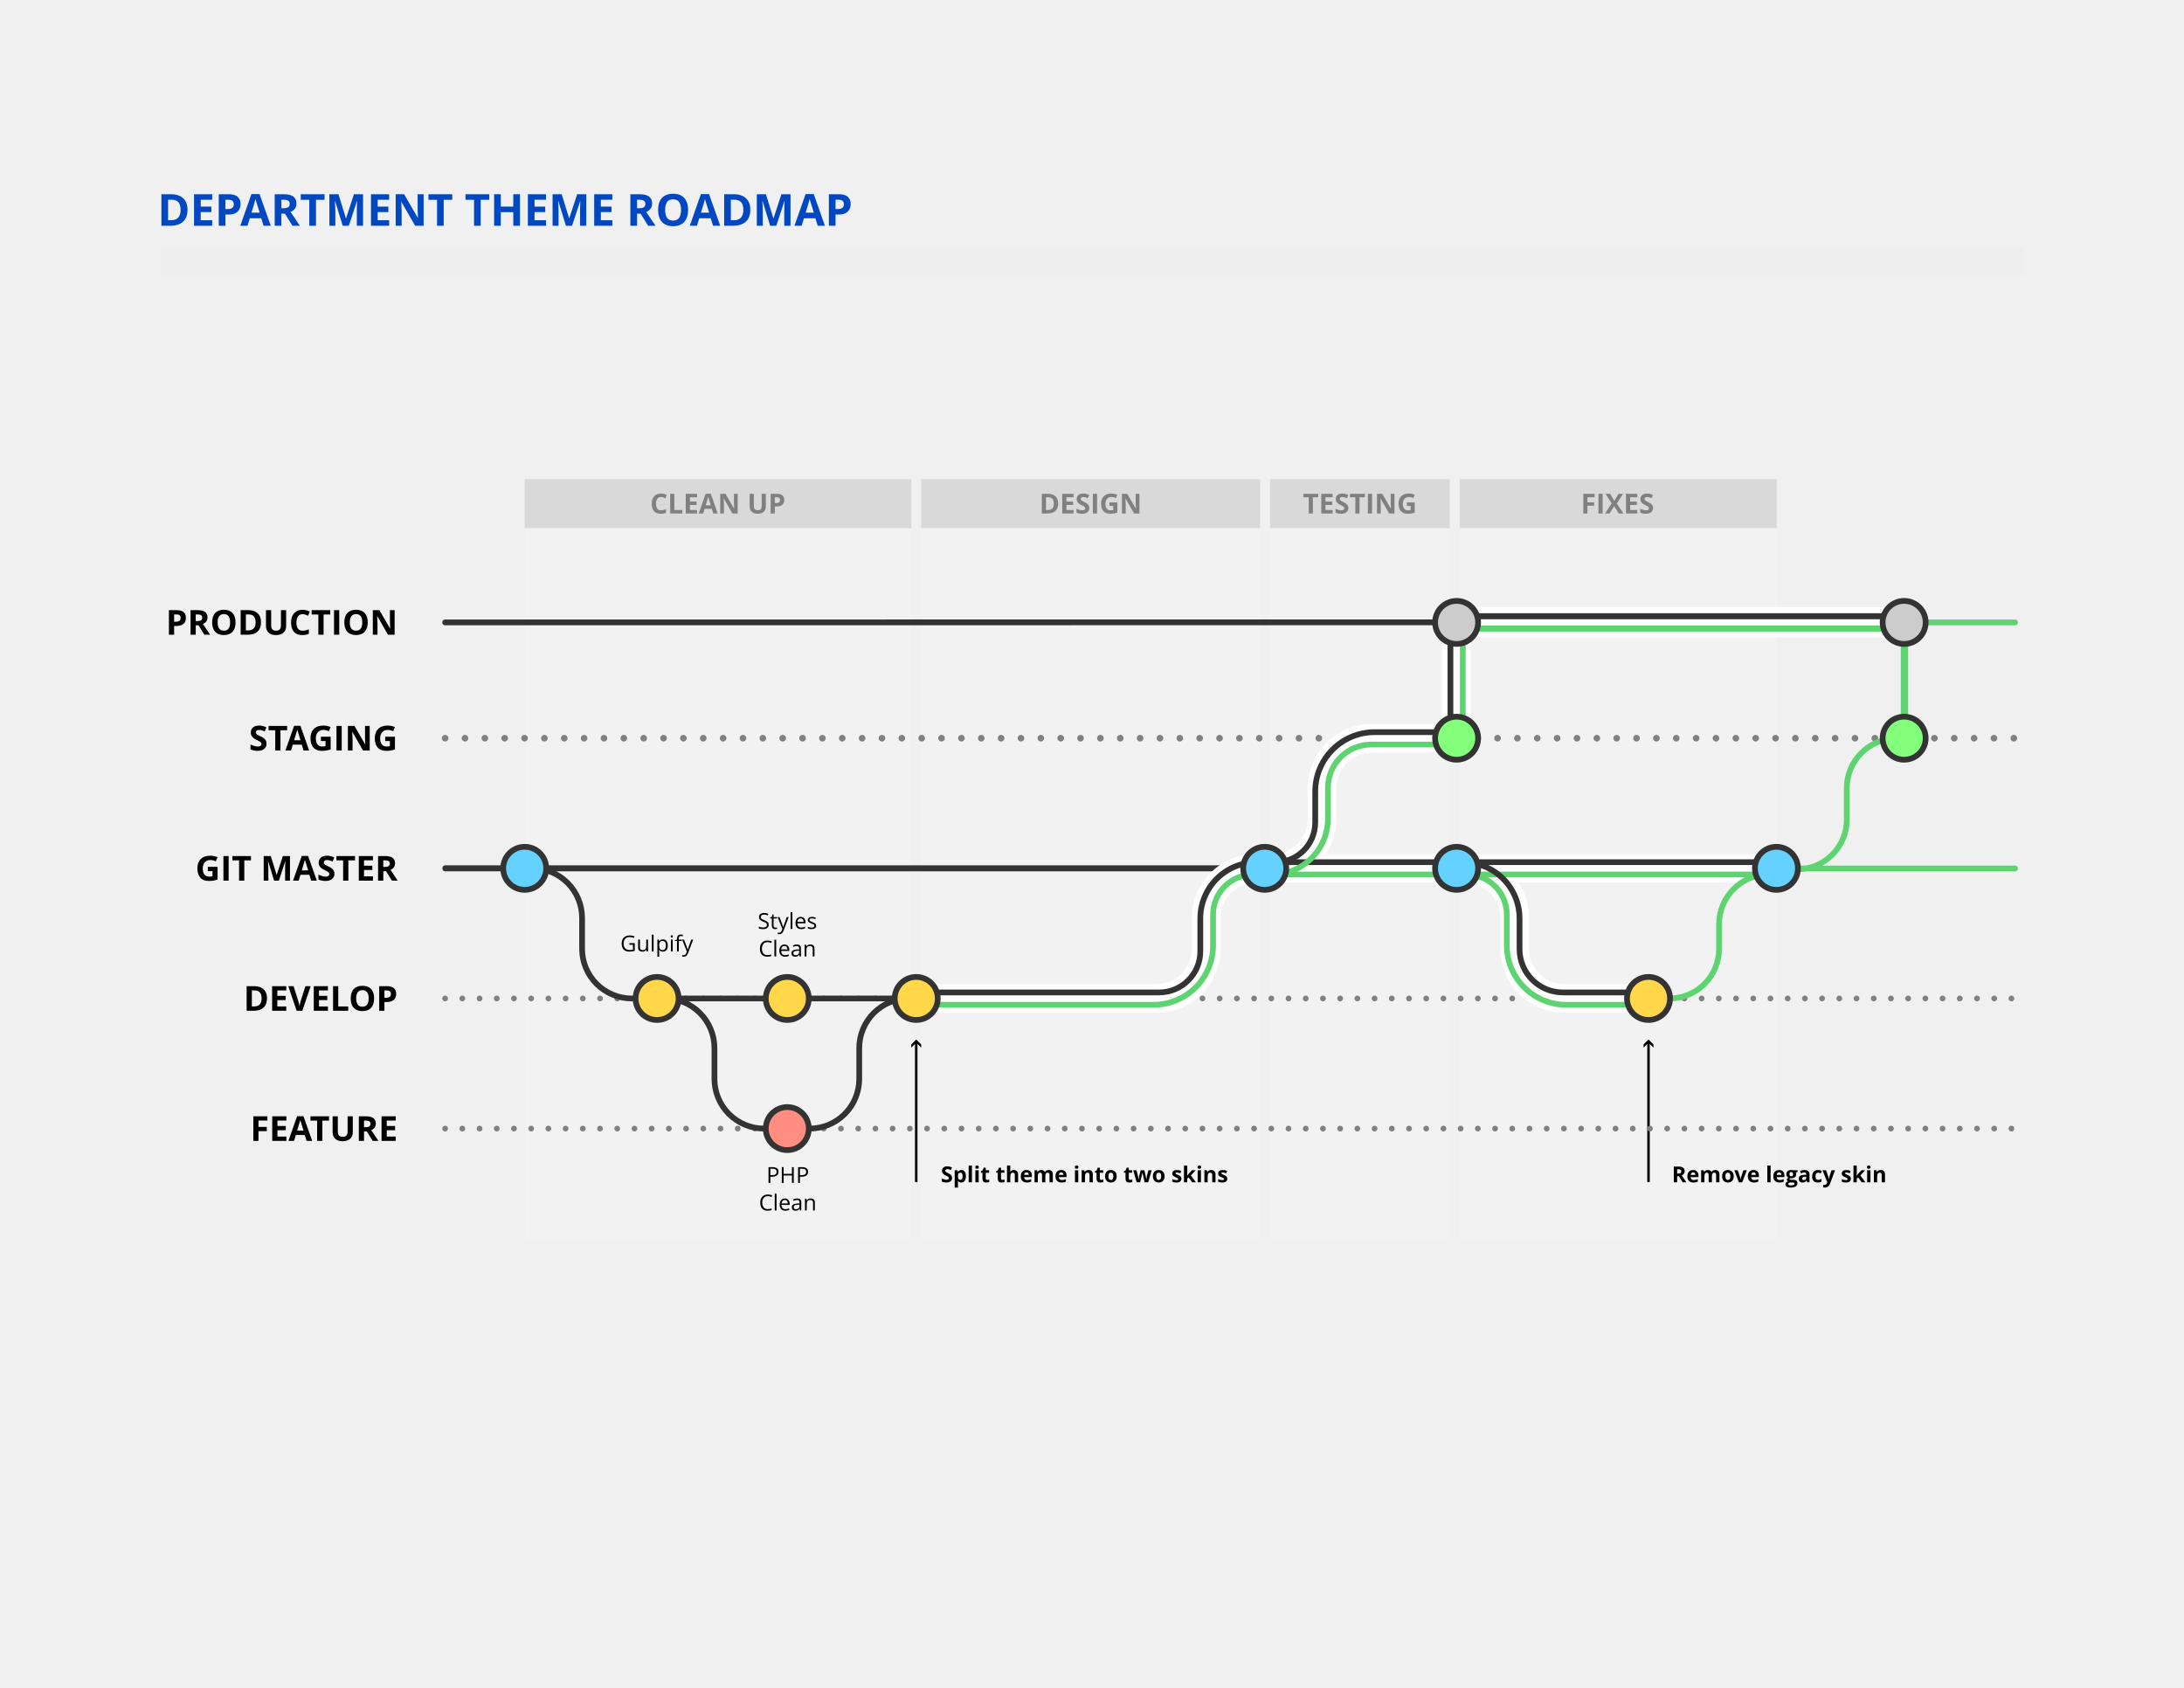
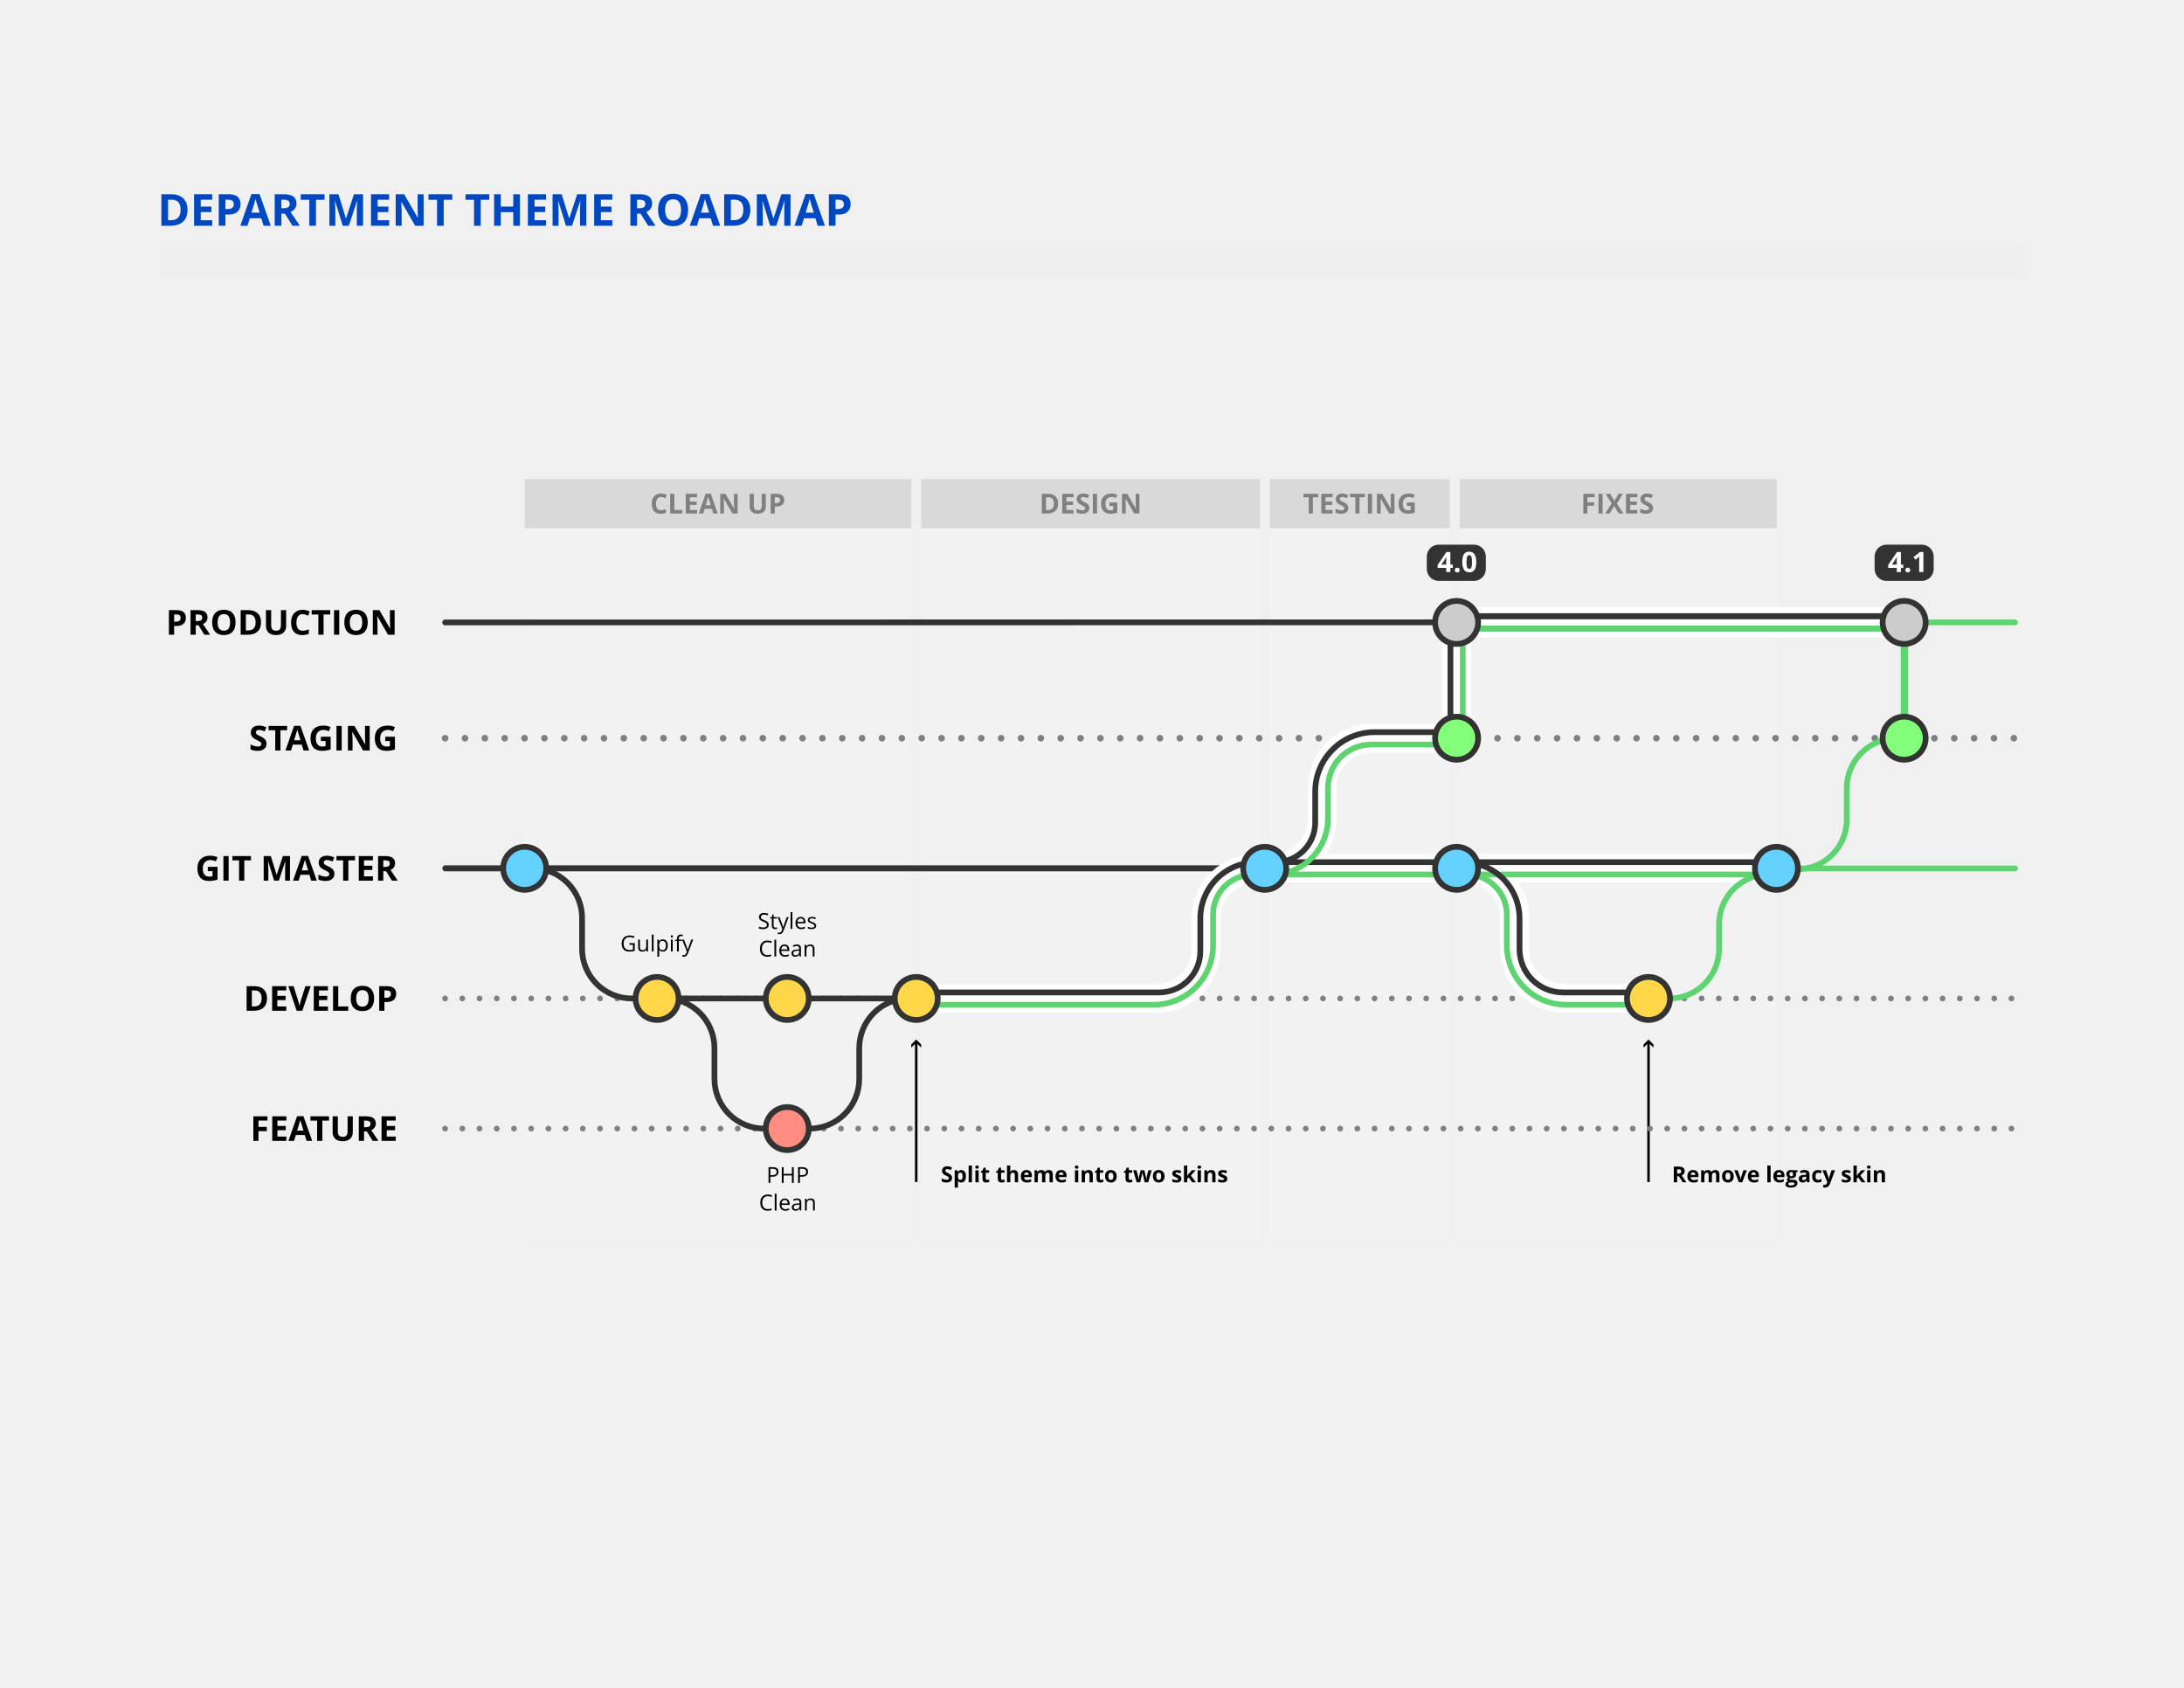
<svg xmlns="http://www.w3.org/2000/svg" width="100%" height="100%" viewBox="0 0 3300 2550" version="1.1" xml:space="preserve" style="fill-rule:evenodd;clip-rule:evenodd;stroke-linecap:round;stroke-linejoin:round;stroke-miterlimit:1.5;">
  <g transform="matrix(1,0,0,1,29.2566,55.4512)">
    <g>
      <g transform="matrix(1.07402,0,0,1.13381,-173.962,512.692)">
        <rect x="2188.32" y="202.662" width="445.948" height="946.412" style="fill:rgb(242,242,242);" />
      </g>
      <g transform="matrix(1.30976,0,0,1.13381,-2102.59,512.692)">
        <rect x="2188.32" y="202.662" width="445.948" height="946.412" style="fill:rgb(242,242,242);" />
      </g>
      <g transform="matrix(1.14817,0,0,1.13381,-1149.89,512.692)">
        <rect x="2188.32" y="202.662" width="445.948" height="946.412" style="fill:rgb(242,242,242);" />
      </g>
      <g transform="matrix(0.609138,0,0,1.13381,556.693,512.692)">
        <rect x="2188.32" y="202.662" width="445.948" height="946.412" style="fill:rgb(242,242,242);" />
      </g>
      <g transform="matrix(1.07402,0,0,0.727447,-173.962,613.234)">
        <rect x="2188.32" y="75.88" width="445.948" height="101.782" style="fill:rgb(217,217,217);" />
      </g>
      <g transform="matrix(1.30976,0,0,0.727447,-2102.59,613.234)">
        <rect x="2188.32" y="75.88" width="445.948" height="101.782" style="fill:rgb(217,217,217);" />
      </g>
      <g transform="matrix(1.14817,0,0,0.727447,-1149.89,613.234)">
        <rect x="2188.32" y="75.88" width="445.948" height="101.782" style="fill:rgb(217,217,217);" />
      </g>
      <g transform="matrix(0.609138,0,0,0.727447,556.693,613.234)">
        <rect x="2188.32" y="75.88" width="445.948" height="101.782" style="fill:rgb(217,217,217);" />
      </g>
      <g transform="matrix(3.41283e-17,-0.557357,0.230703,1.41265e-17,974.585,2363.04)">
        <path d="M1135.22,1657.75L1135.22,1641.5L1509.52,1641.5L1499.43,1617.11L1507.94,1617.11L1521.4,1649.62L1507.94,1682.13L1499.43,1682.13L1509.52,1657.75L1135.22,1657.75Z" />
      </g>
      <g transform="matrix(3.41283e-17,-0.557357,0.230703,1.41265e-17,2081.05,2363.04)">
        <path d="M1135.22,1657.75L1135.22,1641.5L1509.52,1641.5L1499.43,1617.11L1507.94,1617.11L1521.4,1649.62L1507.94,1682.13L1499.43,1682.13L1509.52,1657.75L1135.22,1657.75Z" />
      </g>
      <g transform="matrix(0.866915,0,0,0.866915,736.933,369.716)">
        <text x="249.326px" y="404.445px" style="font-family:'OpenSans-Bold', 'Open Sans', sans-serif;font-weight:700;font-size:48.063px;fill:rgb(128,128,128);">CLEAN UP</text>
      </g>
      <g transform="matrix(0.866915,0,0,0.866915,1269.33,369.716)">
        <text x="313.594px" y="404.445px" style="font-family:'OpenSans-Bold', 'Open Sans', sans-serif;font-weight:700;font-size:48.063px;fill:rgb(128,128,128);">DESIGN</text>
      </g>
      <g transform="matrix(0.866915,0,0,0.866915,1676.16,369.716)">
        <text x="303.55px" y="404.445px" style="font-family:'OpenSans-Bold', 'Open Sans', sans-serif;font-weight:700;font-size:48.063px;fill:rgb(128,128,128);">TESTING</text>
      </g>
      <g transform="matrix(0.866915,0,0,0.866915,2100.52,369.716)">
        <text x="298.601px" y="404.445px" style="font-family:'OpenSans-Bold', 'Open Sans', sans-serif;font-weight:700;font-size:48.063px;fill:rgb(128,128,128);">FIXES</text>
      </g>
      <g transform="matrix(0.866915,0,0,0.866915,1124.49,1380.15)">
        <text x="308.928px" y="404.445px" style="font-family:'OpenSans-Bold', 'Open Sans', sans-serif;font-weight:700;font-size:38.451px;">Split theme into two skins</text>
      </g>
      <g transform="matrix(0.866915,0,0,0.866915,640.215,1031.32)">
        <text x="308.928px" y="404.445px" style="font-family:'OpenSans', 'Open Sans', sans-serif;font-size:38.451px;">Gulpify</text>
      </g>
      <g transform="matrix(0.866915,0,0,0.866915,828.702,997.34)">
        <text x="330.931px" y="404.445px" style="font-family:'OpenSans', 'Open Sans', sans-serif;font-size:38.451px;">Styles</text>
        <text x="332.509px" y="452.508px" style="font-family:'OpenSans', 'Open Sans', sans-serif;font-size:38.451px;">Clean</text>
      </g>
      <g transform="matrix(0.866915,0,0,0.866915,829.224,1381.07)">
        <text x="345.444px" y="404.445px" style="font-family:'OpenSans', 'Open Sans', sans-serif;font-size:38.451px;">PHP</text>
        <text x="332.509px" y="452.508px" style="font-family:'OpenSans', 'Open Sans', sans-serif;font-size:38.451px;">Clean</text>
      </g>
      <g transform="matrix(0.866915,0,0,0.866915,2229.02,1380.15)">
        <text x="308.928px" y="404.445px" style="font-family:'OpenSans-Bold', 'Open Sans', sans-serif;font-weight:700;font-size:38.451px;">Remo<tspan x="417.821px 439.693px " y="404.445px 404.445px ">ve</tspan> legacy skin</text>
      </g>
    </g>
    <g transform="matrix(0.866915,0,0,0.866915,177.939,691.802)">
      <path d="M536.812,424.516L3273.19,424.516" style="fill:none;stroke:rgb(128,128,128);stroke-width:11.54px;stroke-dasharray:0,34.61,0,0;" />
    </g>
    <g transform="matrix(0.866915,0,0,0.866915,177.939,1085)">
      <path d="M536.812,424.516L3273.19,424.516" style="fill:none;stroke:rgb(128,128,128);stroke-width:10px;stroke-dasharray:0,30,0,0;" />
    </g>
    <g transform="matrix(0.866915,0,0,0.866915,177.939,1281.6)">
      <path d="M536.812,424.516L3273.19,424.516" style="fill:none;stroke:rgb(128,128,128);stroke-width:10px;stroke-dasharray:0,30,0,0;" />
    </g>
    <g transform="matrix(-0.866915,0,0,0.409424,4552.57,734.657)">
      <path d="M1965.83,795.259L1965.83,366.945" style="fill:none;stroke:rgb(94,212,113);stroke-width:12.79px;" />
    </g>
    <g id="Master" transform="matrix(0.78547,0,0,0.866915,326.02,998.312)">
      <path d="M403.947,297.733L2349.07,297.733" style="fill:none;stroke:rgb(51,51,51);stroke-width:10.48px;" />
    </g>
    <g transform="matrix(0.866915,0,0,0.866915,177.939,566.783)">
      <path d="M2857.73,795.76L3273.19,795.76" style="fill:none;stroke:rgb(94,212,113);stroke-width:10px;" />
    </g>
    <g id="Production" transform="matrix(0.854331,0,0,0.866915,298.204,626.783)">
      <path d="M403.947,297.733L2192.36,297.593" style="fill:none;stroke:rgb(51,51,51);stroke-width:10.07px;" />
    </g>
    <g transform="matrix(0.866915,0,0,0.866915,177.939,566.783)">
      <path d="M3273.19,366.945L2856.86,366.945" style="fill:none;stroke:rgb(94,212,113);stroke-width:10px;" />
    </g>
    <g id="Develop" transform="matrix(0.866915,0,0,0.866915,119.348,735.148)">
      <path d="M743.126,601.298C743.126,601.298 748.437,601.298 756.612,601.298C779.557,601.298 801.562,610.413 817.787,626.637C834.011,642.862 843.126,664.867 843.126,687.812C843.126,705.424 843.126,723.954 843.126,741.567C843.126,764.511 852.241,786.516 868.465,802.741C884.69,818.965 906.695,828.08 929.64,828.08C1091.77,828.08 1425.1,828.08 1425.1,828.08" style="fill:none;stroke:rgb(51,51,51);stroke-width:10px;" />
    </g>
    <g id="Develop1" transform="matrix(0.866915,0,0,0.866915,319.354,931.723)">
      <path d="M743.126,601.298C743.126,601.298 748.437,601.298 756.612,601.298C779.557,601.298 801.562,610.413 817.787,626.637C834.011,642.862 843.126,664.867 843.126,687.812C843.126,705.424 843.126,723.954 843.126,741.567C843.126,764.511 852.241,786.516 868.465,802.741C884.69,818.965 906.695,828.08 929.64,828.08C942.896,828.08 952.273,828.08 952.273,828.08" style="fill:none;stroke:rgb(51,51,51);stroke-width:10px;" />
    </g>
    <g id="Develop2" transform="matrix(-0.866915,0,0,0.866915,1999.96,931.748)">
      <path d="M743.126,601.298C743.126,601.298 748.437,601.298 756.612,601.298C779.557,601.298 801.562,610.413 817.787,626.637C834.011,642.862 843.126,664.867 843.126,687.812C843.126,705.424 843.126,723.954 843.126,741.567C843.126,764.511 852.241,786.516 868.465,802.741C884.69,818.965 906.695,828.08 929.64,828.08C942.896,828.08 952.273,828.08 952.273,828.08" style="fill:none;stroke:rgb(51,51,51);stroke-width:10px;" />
    </g>
    <g transform="matrix(0.866915,0,0,0.866915,177.939,566.783)">
      <g id="Develop3" transform="matrix(1,0,0,1,-67.5857,194.212)">
        <path d="M1426.19,828.08C1426.19,828.08 1700.16,828.08 1844.4,828.08C1867.35,828.08 1889.35,818.965 1905.58,802.741C1921.8,786.516 1930.91,764.511 1930.91,741.567C1930.91,723.954 1930.91,705.424 1930.91,687.812C1930.91,664.867 1940.03,642.862 1956.25,626.637C1972.48,610.413 1994.48,601.298 2017.43,601.298C2025.6,601.298 2030.91,601.298 2030.91,601.298" style="fill:none;stroke:white;stroke-width:50px;" />
      </g>
      <g id="Develop4" transform="matrix(1,0,0,1,-67.5857,183.712)">
        <path d="M1426.19,828.08C1426.19,828.08 1711.81,828.08 1848.91,828.08C1888.56,828.08 1920.69,795.942 1920.69,756.298C1920.69,738.15 1920.69,718.351 1920.69,699.157C1920.69,673.203 1931,648.312 1949.36,629.96C1967.71,611.608 1992.6,601.298 2018.55,601.298C2026.13,601.298 2030.91,601.298 2030.91,601.298" style="fill:none;stroke:rgb(51,51,51);stroke-width:10px;" />
      </g>
      <g id="Develop5" transform="matrix(1,0,0,1,-67.5857,205.212)">
        <path d="M1426.19,828.08C1426.19,828.08 1688.57,828.08 1839.38,828.08C1866.83,828.08 1893.16,817.175 1912.57,797.763C1931.98,778.352 1942.89,752.024 1942.89,724.572C1942.89,706.337 1942.89,687.758 1942.89,670.742C1942.89,632.389 1973.98,601.298 2012.33,601.298C2023.2,601.298 2030.91,601.298 2030.91,601.298" style="fill:none;stroke:rgb(94,212,113);stroke-width:10px;" />
      </g>
    </g>
    <g id="Develop6" transform="matrix(-0.866915,0,0,0.866915,3644.1,735.148)">
      <path d="M1364.01,828.08C1364.01,828.08 1444.44,828.08 1510.87,828.08C1533.81,828.08 1555.82,818.965 1572.04,802.741C1588.27,786.516 1597.38,764.511 1597.38,741.567C1597.38,723.954 1597.38,705.424 1597.38,687.812C1597.38,664.867 1606.5,642.862 1622.72,626.637C1638.94,610.413 1660.95,601.298 1683.89,601.298C1692.07,601.298 1697.38,601.298 1697.38,601.298" style="fill:none;stroke:white;stroke-width:50px;" />
    </g>
    <g id="Develop7" transform="matrix(-0.866915,0,0,-0.866915,3354.15,1777.91)">
      <path d="M1364.01,828.08C1364.01,828.08 1445.14,828.08 1511.95,828.08C1534.9,828.08 1556.9,818.965 1573.13,802.741C1589.35,786.516 1598.47,764.511 1598.47,741.567C1598.47,723.954 1598.47,705.424 1598.47,687.812C1598.47,664.867 1607.58,642.862 1623.81,626.637C1640.03,610.413 1662.04,601.298 1684.98,601.298C1693.16,601.298 1698.47,601.298 1698.47,601.298" style="fill:none;stroke:white;stroke-width:50px;" />
    </g>
    <g transform="matrix(0.87388,0,0,0.866915,931.24,369.965)">
      <g id="Develop8" transform="matrix(1,0,0,1,-67.5857,194.212)">
        <path d="M1155.25,828.08L2039.66,828.08" style="fill:none;stroke:white;stroke-width:49.8px;" />
      </g>
      <g id="Develop9" transform="matrix(1,0,0,1,-67.5857,183.712)">
        <path d="M1155.25,828.08L2039.66,828.08" style="fill:none;stroke:rgb(51,51,51);stroke-width:9.96px;" />
      </g>
      <g id="Develop10" transform="matrix(1,0,0,1,-67.5857,205.212)">
        <path d="M1155.25,828.08L2039.66,828.08" style="fill:none;stroke:rgb(94,212,113);stroke-width:9.96px;" />
      </g>
    </g>
    <g transform="matrix(-0.866915,0,0,0.866915,3585.51,566.783)">
      <g id="Develop11" transform="matrix(1,0,0,1,-67.5857,183.712)">
        <path d="M1365.1,828.08C1365.1,828.08 1448.36,828.08 1513.29,828.08C1554.99,828.08 1588.79,794.277 1588.79,752.579C1588.79,735.464 1588.79,717.047 1588.79,699.157C1588.79,673.203 1599.1,648.312 1617.45,629.96C1635.81,611.608 1660.7,601.298 1686.65,601.298C1694.23,601.298 1699.01,601.298 1699.01,601.298" style="fill:none;stroke:rgb(51,51,51);stroke-width:10px;" />
      </g>
      <g id="Develop12" transform="matrix(1,0,0,-1,266.332,1407.81)">
        <path d="M1365.1,828.08C1365.1,828.08 1448.36,828.08 1513.29,828.08C1554.99,828.08 1588.79,794.277 1588.79,752.579C1588.79,735.464 1588.79,717.047 1588.79,699.157C1588.79,673.203 1599.1,648.312 1617.45,629.96C1635.81,611.608 1660.7,601.298 1686.65,601.298C1694.23,601.298 1699.01,601.298 1699.01,601.298" style="fill:none;stroke:rgb(94,212,113);stroke-width:10px;" />
      </g>
      <g id="Develop13" transform="matrix(1,0,0,1,-67.5857,205.212)">
        <path d="M1365.1,828.08C1365.1,828.08 1440.26,828.08 1507.48,828.08C1564.65,828.08 1610.99,781.738 1610.99,724.572C1610.99,706.337 1610.99,687.758 1610.99,670.742C1610.99,632.389 1642.08,601.298 1680.43,601.298C1691.3,601.298 1699.01,601.298 1699.01,601.298" style="fill:none;stroke:rgb(94,212,113);stroke-width:10px;" />
      </g>
      <g id="Develop14" transform="matrix(1,0,0,-1,266.332,1386.31)">
        <path d="M1365.1,828.08C1365.1,828.08 1440.26,828.08 1507.48,828.08C1564.65,828.08 1610.99,781.738 1610.99,724.572C1610.99,706.337 1610.99,687.758 1610.99,670.742C1610.99,632.389 1642.08,601.298 1680.43,601.298C1691.3,601.298 1699.01,601.298 1699.01,601.298" style="fill:none;stroke:rgb(51,51,51);stroke-width:10px;" />
      </g>
    </g>
    <g transform="matrix(0.764599,0,0,0.866915,1340.05,-1.56439)">
      <g id="Develop15" transform="matrix(1,0,0,1,-67.5857,194.212)">
        <path d="M1155.25,828.08L2039.66,828.08" style="fill:none;stroke:white;stroke-width:53.03px;" />
      </g>
      <g id="Develop16" transform="matrix(1,0,0,1,-67.5857,183.712)">
        <path d="M1155.25,828.08L2039.66,828.08" style="fill:none;stroke:rgb(51,51,51);stroke-width:10.61px;" />
      </g>
      <g id="Develop17" transform="matrix(1,0,0,1,-67.5857,205.212)">
        <path d="M1155.25,828.08L2039.66,828.08" style="fill:none;stroke:rgb(94,212,113);stroke-width:10.61px;" />
      </g>
    </g>
    <g transform="matrix(5.30593e-17,-0.866524,0.866915,5.30832e-17,1285.22,2593.74)">
      <g id="Develop18" transform="matrix(1,0,0,1,-67.5857,194.212)">
        <path d="M1838.04,828.08L2039.66,828.08" style="fill:none;stroke:white;stroke-width:50.01px;" />
      </g>
      <g id="Develop19" transform="matrix(1,0,0,1,-67.5857,183.712)">
        <path d="M1838.04,828.08L2039.66,828.08" style="fill:none;stroke:rgb(51,51,51);stroke-width:10px;" />
      </g>
      <g id="Develop20" transform="matrix(1,0,0,1,-67.5857,205.212)">
        <path d="M1838.04,828.08L2039.66,828.08" style="fill:none;stroke:rgb(94,212,113);stroke-width:10px;" />
      </g>
    </g>
    <g id="Develop21" transform="matrix(0.866915,0,0,0.866915,1624.1,735.148)">
      <path d="M966.1,828.08C966.1,828.08 982.101,828.08 1002.56,828.08C1025.51,828.08 1047.51,818.965 1063.74,802.741C1079.96,786.517 1089.07,764.511 1089.07,741.567C1089.07,727.403 1089.07,712.725 1089.07,698.561C1089.07,650.781 1127.81,612.048 1175.59,612.048C1183.76,612.048 1189.07,612.048 1189.07,612.048" style="fill:none;stroke:rgb(94,212,113);stroke-width:10px;" />
    </g>
    <g id="Develop22" transform="matrix(0.866915,0,0,0.866915,1817.07,539.955)">
      <path d="M966.1,828.08C966.1,828.08 982.101,828.08 1002.56,828.08C1050.34,828.08 1089.07,789.347 1089.07,741.567C1089.07,723.596 1089.07,704.658 1089.07,686.687C1089.07,638.907 1127.81,600.173 1175.59,600.173C1183.76,600.173 1189.07,600.173 1189.07,600.173" style="fill:none;stroke:rgb(94,212,113);stroke-width:10px;" />
    </g>
    <g transform="matrix(0.398366,0,0,0.398366,425.174,1054.66)">
      <circle cx="849.473" cy="506.469" r="81.607" style="fill:rgb(101,209,255);stroke:rgb(51,51,51);stroke-width:21.76px;" />
    </g>
    <g transform="matrix(0.398366,0,0,0.398366,1543.32,1054.66)">
      <circle cx="849.473" cy="506.469" r="81.607" style="fill:rgb(101,209,255);stroke:rgb(51,51,51);stroke-width:21.76px;" />
    </g>
    <g transform="matrix(0.398366,0,0,0.398366,1833.27,1054.66)">
      <circle cx="849.473" cy="506.469" r="81.607" style="fill:rgb(101,209,255);stroke:rgb(51,51,51);stroke-width:21.76px;" />
    </g>
    <g transform="matrix(0.398366,0,0,0.398366,2316.52,1054.66)">
      <circle cx="849.473" cy="506.469" r="81.607" style="fill:rgb(101,209,255);stroke:rgb(51,51,51);stroke-width:21.76px;" />
    </g>
    <g transform="matrix(0.398366,0,0,0.398366,1833.27,858.061)">
      <circle cx="849.473" cy="506.469" r="81.607" style="fill:rgb(132,255,123);stroke:rgb(51,51,51);stroke-width:21.76px;" />
    </g>
    <g transform="matrix(0.398366,0,0,0.398366,2509.49,858.061)">
      <circle cx="849.473" cy="506.469" r="81.607" style="fill:rgb(132,255,123);stroke:rgb(51,51,51);stroke-width:21.76px;" />
    </g>
    <g transform="matrix(0.398366,0,0,0.398366,2509.49,683.133)">
      <circle cx="849.473" cy="506.469" r="81.607" style="fill:rgb(204,204,204);stroke:rgb(51,51,51);stroke-width:21.76px;" />
    </g>
    <g transform="matrix(0.398366,0,0,0.398366,1833.27,683.133)">
      <circle cx="849.473" cy="506.469" r="81.607" style="fill:rgb(204,204,204);stroke:rgb(51,51,51);stroke-width:21.76px;" />
    </g>
    <g transform="matrix(0.398366,0,0,0.398366,2123.22,1251.26)">
      <circle cx="849.473" cy="506.469" r="81.607" style="fill:rgb(255,215,72);stroke:rgb(51,51,51);stroke-width:21.76px;" />
    </g>
    <g transform="matrix(0.398366,0,0,0.398366,1016.76,1251.26)">
      <circle cx="849.473" cy="506.469" r="81.607" style="fill:rgb(255,215,72);stroke:rgb(51,51,51);stroke-width:21.76px;" />
    </g>
    <g transform="matrix(0.398366,0,0,0.398366,625.18,1251.26)">
      <circle cx="849.473" cy="506.469" r="81.607" style="fill:rgb(255,215,72);stroke:rgb(51,51,51);stroke-width:21.76px;" />
    </g>
    <g transform="matrix(0.398366,0,0,0.398366,821.932,1251.26)">
      <circle cx="849.473" cy="506.469" r="81.607" style="fill:rgb(255,215,72);stroke:rgb(51,51,51);stroke-width:21.76px;" />
    </g>
    <g transform="matrix(0.398366,0,0,0.398366,821.932,1447.86)">
      <circle cx="849.473" cy="506.469" r="81.607" style="fill:rgb(255,141,129);stroke:rgb(51,51,51);stroke-width:21.76px;" />
    </g>
    <g transform="matrix(0.866915,0,0,0.866915,125.615,552.877)">
      <text x="110.371px" y="404.445px" style="font-family:'OpenSans-Bold', 'Open Sans', sans-serif;font-weight:700;font-size:60px;">PRODUCTION</text>
    </g>
    <g transform="matrix(0.866915,0,0,0.866915,125.615,727.805)">
      <text x="255.215px" y="404.445px" style="font-family:'OpenSans-Bold', 'Open Sans', sans-serif;font-weight:700;font-size:60px;">ST<tspan x="318.818px 359.014px 402.461px " y="404.445px 404.445px 404.445px ">AGI</tspan>NG</text>
    </g>
    <g transform="matrix(0.866915,0,0,0.866915,125.615,924.381)">
      <text x="161.933px" y="404.445px" style="font-family:'OpenSans-Bold', 'Open Sans', sans-serif;font-weight:700;font-size:60px;">GIT MASTER</text>
    </g>
    <g transform="matrix(0.866915,0,0,0.866915,125.64,1120.98)">
      <text x="245.81px" y="404.445px" style="font-family:'OpenSans-Bold', 'Open Sans', sans-serif;font-weight:700;font-size:60px;">DEVEL<tspan x="429.121px 476.875px " y="404.445px 404.445px ">OP</tspan>
      </text>
    </g>
    <g transform="matrix(0.866915,0,0,0.866915,125.64,1317.58)">
      <text x="257.5px" y="404.445px" style="font-family:'OpenSans-Bold', 'Open Sans', sans-serif;font-weight:700;font-size:60px;">FEA<tspan x="361.24px 395.986px " y="404.445px 404.445px ">TU</tspan>RE</text>
+     </g>
+     <g transform="matrix(0.58498,0,0,0.58498,900.827,458.64)">
+       <path d="M2247.93,558.667C2247.93,550.481 2244.68,542.63 2238.89,536.841C2233.1,531.053 2225.25,527.801 2217.07,527.801C2190.61,527.801 2152.7,527.801 2126.24,527.801C2118.06,527.801 2110.21,531.053 2104.42,536.841C2098.63,542.63 2095.38,550.481 2095.38,558.667C2095.38,568.939 2095.38,580.377 2095.38,590.649C2095.38,598.835 2098.63,606.686 2104.42,612.475C2110.21,618.264 2118.06,621.515 2126.24,621.515C2152.7,621.515 2190.61,621.515 2217.07,621.515C2225.25,621.515 2233.1,618.264 2238.89,612.475C2244.68,606.686 2247.93,598.835 2247.93,590.649C2247.93,580.377 2247.93,568.939 2247.93,558.667Z" style="fill:rgb(51,51,51);" />
+       <clipPath id="_clip1">
+         <path d="M2247.93,558.667C2247.93,550.481 2244.68,542.63 2238.89,536.841C2233.1,531.053 2225.25,527.801 2217.07,527.801C2190.61,527.801 2152.7,527.801 2126.24,527.801C2118.06,527.801 2110.21,531.053 2104.42,536.841C2098.63,542.63 2095.38,550.481 2095.38,558.667C2095.38,568.939 2095.38,580.377 2095.38,590.649C2095.38,598.835 2098.63,606.686 2104.42,612.475C2110.21,618.264 2118.06,621.515 2126.24,621.515C2152.7,621.515 2190.61,621.515 2217.07,621.515C2225.25,621.515 2233.1,618.264 2238.89,612.475C2244.68,606.686 2247.93,598.835 2247.93,590.649C2247.93,580.377 2247.93,568.939 2247.93,558.667Z" />
+       </clipPath>
+       <g clip-path="url(#_clip1)">
+         <g transform="matrix(1.45364,0,0,1.45364,-930.734,-262.309)">
+           <text x="2100.21px" y="592.25px" style="font-family:'Hind-Bold', 'Hind';font-weight:700;font-size:49.934px;fill:none;">4.0</text>
+           <text x="2100.21px" y="592.25px" style="font-family:'Hind-Bold', 'Hind';font-weight:700;font-size:49.934px;fill:white;">4.0</text>
+         </g>
+       </g>
+     </g>
+     <g transform="matrix(0.58498,0,0,0.58498,1577.52,458.64)">
+       <path d="M2247.93,558.667C2247.93,550.481 2244.68,542.63 2238.89,536.841C2233.1,531.053 2225.25,527.801 2217.07,527.801C2190.61,527.801 2152.7,527.801 2126.24,527.801C2118.06,527.801 2110.21,531.053 2104.42,536.841C2098.63,542.63 2095.38,550.481 2095.38,558.667C2095.38,568.939 2095.38,580.377 2095.38,590.649C2095.38,598.835 2098.63,606.686 2104.42,612.475C2110.21,618.264 2118.06,621.515 2126.24,621.515C2152.7,621.515 2190.61,621.515 2217.07,621.515C2225.25,621.515 2233.1,618.264 2238.89,612.475C2244.68,606.686 2247.93,598.835 2247.93,590.649C2247.93,580.377 2247.93,568.939 2247.93,558.667Z" style="fill:rgb(51,51,51);" />
+       <clipPath id="_clip2">
+         <path d="M2247.93,558.667C2247.93,550.481 2244.68,542.63 2238.89,536.841C2233.1,531.053 2225.25,527.801 2217.07,527.801C2190.61,527.801 2152.7,527.801 2126.24,527.801C2118.06,527.801 2110.21,531.053 2104.42,536.841C2098.63,542.63 2095.38,550.481 2095.38,558.667C2095.38,568.939 2095.38,580.377 2095.38,590.649C2095.38,598.835 2098.63,606.686 2104.42,612.475C2110.21,618.264 2118.06,621.515 2126.24,621.515C2152.7,621.515 2190.61,621.515 2217.07,621.515C2225.25,621.515 2233.1,618.264 2238.89,612.475C2244.68,606.686 2247.93,598.835 2247.93,590.649C2247.93,580.377 2247.93,568.939 2247.93,558.667Z" />
+       </clipPath>
+       <g clip-path="url(#_clip2)">
+         <g transform="matrix(1.45364,0,0,1.45364,-929.826,-262.309)">
+           <text x="2104.38px" y="592.25px" style="font-family:'Hind-Bold', 'Hind';font-weight:700;font-size:49.934px;fill:none;">4.1</text>
+           <text x="2104.38px" y="592.25px" style="font-family:'Hind-Bold', 'Hind';font-weight:700;font-size:49.934px;fill:white;">4.1</text>
+         </g>
+       </g>
    </g>
  </g>
  <g transform="matrix(1,0,0,1,16.2546,0)">
    <path d="M225.97,394.334L3041.52,394.334" style="fill:none;stroke:rgb(238,238,238);stroke-width:41.67px;stroke-linecap:butt;" />
  </g>
  <g transform="matrix(1.52127,0,0,1.52127,-134.959,-274.213)">
    <text x="245.091px" y="404.445px" style="font-family:'Hind-Bold', 'Hind';font-weight:700;font-size:43.823px;fill:rgb(0,71,194);">DEPARTMENT THEME ROADMAP</text>
  </g>
</svg>
